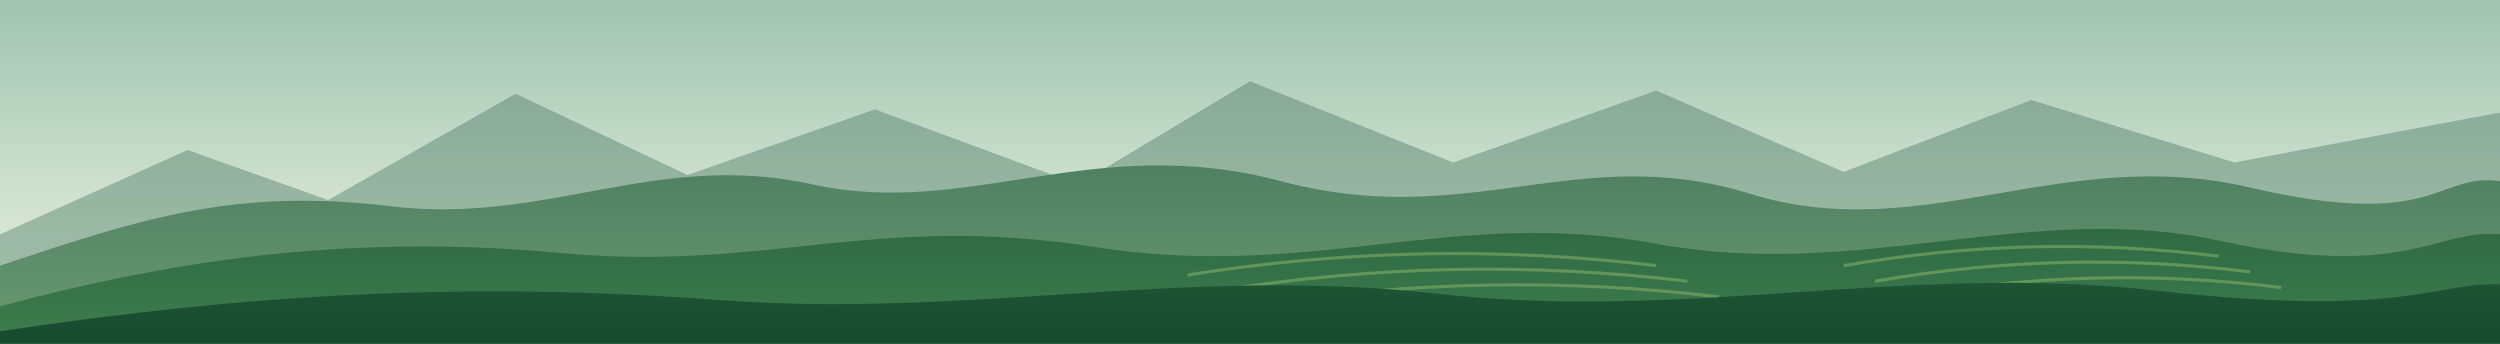
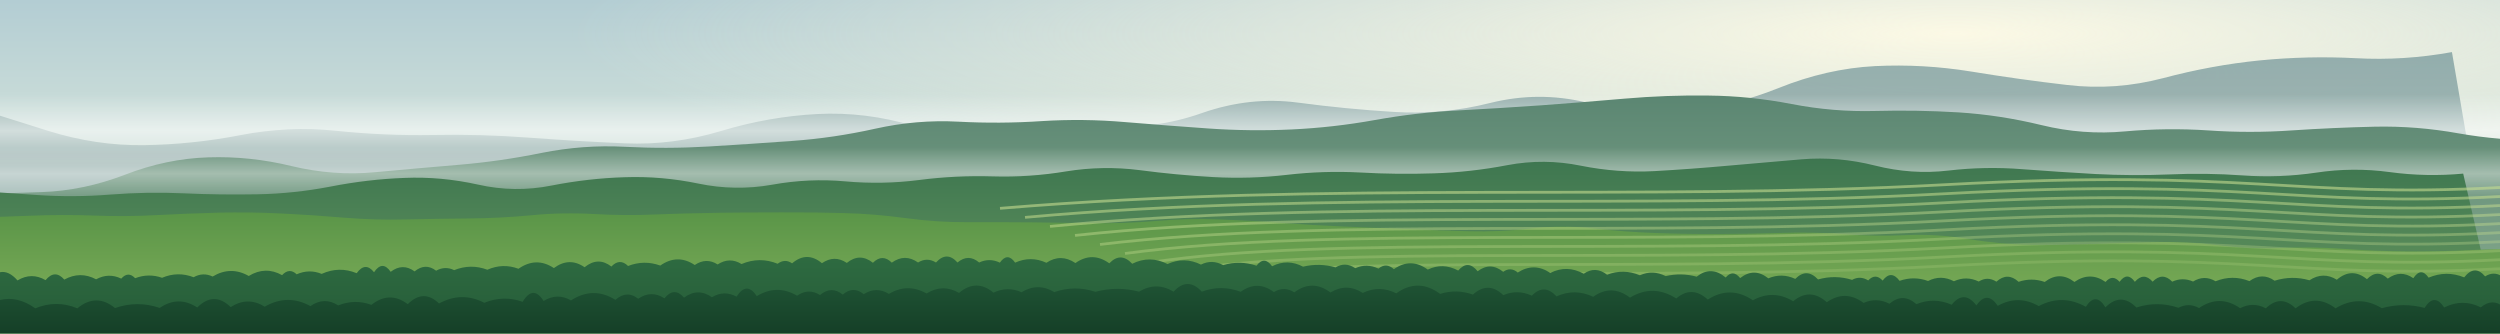
- <svg xmlns="http://www.w3.org/2000/svg" width="1600" height="220" viewBox="0 0 1600 220" preserveAspectRatio="xMaxYMax slice">
+ <svg xmlns="http://www.w3.org/2000/svg" width="1800" height="240" viewBox="0 0 1800 240" preserveAspectRatio="xMaxYMax slice">
  <defs>
    <linearGradient id="troi" x1="0" y1="0" x2="0" y2="1">
-       <stop offset="0" stop-color="#9fc4b0" />
-       <stop offset=".55" stop-color="#cfe0cf" />
-       <stop offset="1" stop-color="#e8efe0" />
+       <stop offset="0" stop-color="#b3cdd3" />
+       <stop offset=".55" stop-color="#d8e6dc" />
+       <stop offset="1" stop-color="#eef3e6" />
    </linearGradient>
-     <linearGradient id="nui1" x1="0" y1="0" x2="0" y2="1">
-       <stop offset="0" stop-color="#7fa391" />
-       <stop offset="1" stop-color="#9dbba5" />
+     <radialGradient id="nang" cx=".78" cy=".1" r=".55">
+       <stop offset="0" stop-color="#fffbe6" stop-opacity=".95" />
+       <stop offset="1" stop-color="#fffbe6" stop-opacity="0" />
+     </radialGradient>
+     <linearGradient id="n1" x1="0" y1="0" x2="0" y2="1">
+       <stop offset="0" stop-color="#8aa6a6" />
+       <stop offset="1" stop-color="#b7cac3" />
    </linearGradient>
-     <linearGradient id="nui2" x1="0" y1="0" x2="0" y2="1">
-       <stop offset="0" stop-color="#4f8062" />
-       <stop offset="1" stop-color="#6b9a72" />
+     <linearGradient id="n2" x1="0" y1="0" x2="0" y2="1">
+       <stop offset="0" stop-color="#5b8672" />
+       <stop offset="1" stop-color="#8db092" />
    </linearGradient>
-     <linearGradient id="nui3" x1="0" y1="0" x2="0" y2="1">
-       <stop offset="0" stop-color="#2f6a45" />
-       <stop offset="1" stop-color="#3f7d4c" />
+     <linearGradient id="n3" x1="0" y1="0" x2="0" y2="1">
+       <stop offset="0" stop-color="#3d7650" />
+       <stop offset="1" stop-color="#6d9b60" />
    </linearGradient>
-     <linearGradient id="nui4" x1="0" y1="0" x2="0" y2="1">
-       <stop offset="0" stop-color="#1e5334" />
-       <stop offset="1" stop-color="#174a2e" />
+     <linearGradient id="n4" x1="0" y1="0" x2="0" y2="1">
+       <stop offset="0" stop-color="#5a9548" />
+       <stop offset="1" stop-color="#86b35c" />
+     </linearGradient>
+     <linearGradient id="r1" x1="0" y1="0" x2="0" y2="1">
+       <stop offset="0" stop-color="#2e6b41" />
+       <stop offset="1" stop-color="#255a37" />
+     </linearGradient>
+     <linearGradient id="r2" x1="0" y1="0" x2="0" y2="1">
+       <stop offset="0" stop-color="#1f5334" />
+       <stop offset="1" stop-color="#153f27" />
+     </linearGradient>
+     <linearGradient id="suong" x1="0" y1="0" x2="0" y2="1">
+       <stop offset="0" stop-color="#fff" stop-opacity="0" />
+       <stop offset=".5" stop-color="#fff" stop-opacity=".55" />
+       <stop offset="1" stop-color="#fff" stop-opacity="0" />
    </linearGradient>
  </defs>
-   <rect width="1600" height="220" fill="url(#troi)" />
-   <path d="M0 150 L120 96 L210 128 L330 60 L440 112 L560 70 L690 118 L800 52 L930 104 L1060 58 L1180 110 L1300 64 L1430 104 L1600 72 V220 H0Z" fill="url(#nui1)" opacity=".85" />
-   <path d="M0 170 C90 140 150 120 250 132 S420 96 520 118 S700 84 820 116 S1010 90 1120 124 S1320 92 1440 120 S1560 110 1600 116 V220 H0Z" fill="url(#nui2)" />
-   <path d="M0 196 C120 164 230 150 360 162 S560 136 700 158 S930 132 1060 156 S1300 128 1420 154 S1560 146 1600 150 V220 H0Z" fill="url(#nui3)" />
-   <g fill="none" stroke="#86b36c" stroke-opacity=".55" stroke-width="2">
-     <path d="M760 176 C860 160 960 158 1060 170" />
-     <path d="M780 186 C880 170 980 168 1080 180" />
-     <path d="M800 196 C900 180 1000 178 1100 190" />
-     <path d="M1180 170 C1260 156 1340 154 1420 164" />
-     <path d="M1200 180 C1280 166 1360 164 1440 174" />
-     <path d="M1220 190 C1300 176 1380 174 1460 184" />
+   <rect width="1800" height="240" fill="url(#troi)" />
+   <rect width="1800" height="240" fill="url(#nang)" />
+   <path d="M0 240 L0 83.3 Q0.0 83.3 34.6 94.2 Q69.2 105.0 103.8 104.5 Q138.5 104.0 173.1 97.3 Q207.7 90.6 242.3 94.2 Q276.9 97.8 311.5 97.2 Q346.2 96.5 380.8 99.1 Q415.4 101.7 450.0 103.2 Q484.6 104.7 519.2 94.3 Q553.8 83.9 588.5 82.1 Q623.1 80.3 657.7 90.6 Q692.3 100.8 726.9 94.0 Q761.5 87.1 796.2 90.3 Q830.8 93.6 865.4 81.4 Q900.0 69.3 934.6 73.9 Q969.2 78.5 1003.8 80.6 Q1038.5 82.8 1073.1 74.1 Q1107.7 65.5 1142.3 73.8 Q1176.9 82.0 1211.5 79.6 Q1246.2 77.2 1280.8 63.3 Q1315.4 49.4 1350.0 47.6 Q1384.6 45.9 1419.2 51.5 Q1453.8 57.2 1488.5 61.2 Q1523.1 65.3 1557.7 56.2 Q1592.3 47.0 1626.9 43.5 Q1661.5 40.1 1696.2 41.9 Q1730.8 43.8 1765.4 37.5 L1800 240 Z" fill="url(#n1)" opacity=".9" />
+   <rect y="68" width="1800" height="52" fill="url(#suong)" />
+   <path d="M0 240 L0 139.3 Q0.0 139.3 30.0 138.3 Q60.0 137.3 90.0 125.8 Q120.0 114.2 150.0 113.3 Q180.0 112.3 210.0 119.6 Q240.0 126.8 270.0 124.0 Q300.0 121.2 330.0 118.7 Q360.0 116.2 390.0 110.1 Q420.0 104.1 450.0 105.7 Q480.0 107.3 510.0 105.5 Q540.0 103.7 570.0 101.5 Q600.0 99.4 630.0 92.7 Q660.0 86.0 690.0 87.6 Q720.0 89.2 750.0 87.2 Q780.0 85.3 810.0 87.9 Q840.0 90.4 870.0 92.5 Q900.0 94.6 930.0 93.2 Q960.0 91.8 990.0 86.4 Q1020.0 81.0 1050.0 79.5 Q1080.0 77.9 1110.0 75.8 Q1140.0 73.6 1170.0 71.0 Q1200.0 68.4 1230.0 68.8 Q1260.0 69.1 1290.0 74.9 Q1320.0 80.7 1350.0 79.9 Q1380.0 79.1 1410.0 80.9 Q1440.0 82.8 1470.0 90.1 Q1500.0 97.4 1530.0 94.6 Q1560.0 91.9 1590.0 93.9 Q1620.0 96.0 1650.0 93.9 Q1680.0 91.9 1710.0 91.2 Q1740.0 90.6 1770.0 96.0 Q1800.0 101.3 1830.0 101.0 L1800 240 Z" fill="url(#n2)" />
+   <rect y="106" width="1800" height="38" fill="url(#suong)" opacity=".7" />
+   <path d="M0 240 L0 138.6 Q0.0 138.6 26.5 140.4 Q52.9 142.2 79.4 140.1 Q105.9 138.0 132.4 139.2 Q158.8 140.4 185.3 139.9 Q211.8 139.4 238.2 134.3 Q264.7 129.1 291.2 128.1 Q317.6 127.0 344.1 132.9 Q370.6 138.9 397.1 133.6 Q423.5 128.4 450.0 127.6 Q476.5 126.7 502.9 132.2 Q529.4 137.7 555.9 133.0 Q582.4 128.2 608.8 130.6 Q635.3 133.0 661.8 129.6 Q688.2 126.2 714.7 127.0 Q741.2 127.8 767.6 123.4 Q794.1 119.1 820.6 122.5 Q847.1 126.0 873.5 127.5 Q900.0 129.0 926.5 125.9 Q952.9 122.8 979.4 124.2 Q1005.9 125.7 1032.4 124.8 Q1058.8 124.0 1085.3 118.9 Q1111.8 113.9 1138.2 119.3 Q1164.7 124.6 1191.2 123.2 Q1217.6 121.7 1244.1 119.3 Q1270.6 116.9 1297.1 114.7 Q1323.5 112.5 1350.0 119.2 Q1376.5 125.9 1402.9 122.8 Q1429.4 119.7 1455.9 121.8 Q1482.4 123.8 1508.8 125.3 Q1535.3 126.7 1561.8 125.6 Q1588.2 124.4 1614.7 126.3 Q1641.2 128.2 1667.6 124.3 Q1694.1 120.3 1720.6 123.9 Q1747.1 127.5 1773.5 125.0 L1800 240 Z" fill="url(#n3)" />
+   <path d="M0 240 L0 156.1 Q0.0 156.1 22.5 155.3 Q45.0 154.4 67.5 155.2 Q90.0 156.1 112.5 154.9 Q135.0 153.7 157.5 153.1 Q180.0 152.6 202.5 153.7 Q225.0 154.8 247.5 156.7 Q270.0 158.6 292.5 158.0 Q315.0 157.5 337.5 157.3 Q360.0 157.1 382.5 155.0 Q405.0 152.8 427.5 154.1 Q450.0 155.4 472.5 154.4 Q495.0 153.5 517.5 153.2 Q540.0 152.9 562.5 152.9 Q585.0 152.8 607.5 153.4 Q630.0 154.0 652.5 157.1 Q675.0 160.1 697.5 160.0 Q720.0 159.9 742.5 160.1 Q765.0 160.4 787.5 160.7 Q810.0 161.0 832.5 159.1 Q855.0 157.1 877.5 158.0 Q900.0 158.8 922.5 160.5 Q945.0 162.2 967.5 163.1 Q990.0 163.9 1012.5 164.9 Q1035.0 165.9 1057.5 166.5 Q1080.0 167.1 1102.5 164.5 Q1125.0 161.9 1147.5 164.5 Q1170.0 167.0 1192.5 167.8 Q1215.0 168.6 1237.5 168.5 Q1260.0 168.4 1282.5 167.7 Q1305.0 166.9 1327.5 168.6 Q1350.0 170.3 1372.5 169.3 Q1395.0 168.3 1417.5 172.1 Q1440.0 175.9 1462.5 176.2 Q1485.0 176.4 1507.5 175.6 Q1530.0 174.9 1552.5 174.3 Q1575.0 173.8 1597.5 176.6 Q1620.0 179.4 1642.5 178.5 Q1665.0 177.6 1687.5 179.2 Q1710.0 180.8 1732.5 181.0 Q1755.0 181.2 1777.5 180.1 Q1800.0 179.1 1822.5 179.0 L1800 240 Z" fill="url(#n4)" />
+   <g>
+     <path d="M720 150.0 C960 130.0 1180 145.0 1400 133.0 S1650 143.0 1800 135.0" stroke="#c4dc8f" stroke-opacity="0.60" stroke-width="2" fill="none" />
+     <path d="M738 156.5 C960 136.5 1180 151.5 1400 139.5 S1650 149.5 1800 141.5" stroke="#c4dc8f" stroke-opacity="0.55" stroke-width="2" fill="none" />
+     <path d="M756 163.0 C960 143.0 1180 158.0 1400 146.0 S1650 156.0 1800 148.0" stroke="#c4dc8f" stroke-opacity="0.51" stroke-width="2" fill="none" />
+     <path d="M774 169.5 C960 149.5 1180 164.5 1400 152.5 S1650 162.5 1800 154.5" stroke="#c4dc8f" stroke-opacity="0.46" stroke-width="2" fill="none" />
+     <path d="M792 176.0 C960 156.0 1180 171.0 1400 159.0 S1650 169.0 1800 161.0" stroke="#c4dc8f" stroke-opacity="0.42" stroke-width="2" fill="none" />
+     <path d="M810 182.5 C960 162.5 1180 177.5 1400 165.5 S1650 175.5 1800 167.5" stroke="#c4dc8f" stroke-opacity="0.38" stroke-width="2" fill="none" />
+     <path d="M828 189.0 C960 169.0 1180 184.0 1400 172.0 S1650 182.0 1800 174.0" stroke="#c4dc8f" stroke-opacity="0.33" stroke-width="2" fill="none" />
+     <path d="M846 195.5 C960 175.5 1180 190.5 1400 178.5 S1650 188.5 1800 180.5" stroke="#c4dc8f" stroke-opacity="0.28" stroke-width="2" fill="none" />
+     <path d="M864 202.0 C960 182.0 1180 197.0 1400 185.0 S1650 195.0 1800 187.0" stroke="#c4dc8f" stroke-opacity="0.24" stroke-width="2" fill="none" />
+     <path d="M882 208.5 C960 188.5 1180 203.5 1400 191.5 S1650 201.5 1800 193.5" stroke="#c4dc8f" stroke-opacity="0.20" stroke-width="2" fill="none" />
  </g>
-   <path d="M0 212 C160 188 300 180 460 192 S760 170 920 188 S1220 168 1380 186 S1560 180 1600 182 V220 H0Z" fill="url(#nui4)" />
+   <path d="M0 240 L0 196.0 Q6.3 194.7 12.6 201.9 Q22.7 195.8 32.8 201.7 Q39.5 193.6 46.3 201.3 Q57.7 195.0 69.2 201.1 Q78.2 196.2 87.3 200.6 Q92.3 195.0 97.3 200.3 Q107.0 196.6 116.7 200.0 Q128.0 195.2 139.4 199.6 Q146.2 195.8 153.1 199.1 Q166.1 191.3 179.1 198.7 Q191.1 191.4 203.1 198.1 Q208.3 192.5 213.6 197.5 Q222.6 193.5 231.6 197.2 Q244.2 191.5 256.8 196.7 Q263.0 188.1 269.3 196.0 Q275.3 187.1 281.3 195.7 Q289.9 189.1 298.5 195.4 Q306.3 189.0 314.0 194.9 Q320.5 191.3 327.0 194.5 Q338.9 189.7 350.9 194.2 Q362.1 189.3 373.3 193.5 Q386.1 184.6 398.8 193.0 Q409.9 184.8 420.9 192.4 Q430.6 184.5 440.2 191.9 Q446.2 185.6 452.2 191.5 Q463.8 187.0 475.4 191.2 Q487.8 182.5 500.2 190.8 Q508.5 185.2 516.7 190.4 Q525.3 184.8 533.9 190.1 Q546.9 184.6 559.9 189.9 Q565.1 186.0 570.3 189.6 Q581.0 180.5 591.8 189.5 Q600.8 183.3 609.7 189.3 Q619.1 181.7 628.5 189.2 Q635.3 182.4 642.1 189.1 Q651.5 182.3 661.0 189.0 Q667.4 185.0 673.9 189.0 Q681.7 180.4 689.4 189.0 Q697.2 182.4 705.0 189.0 Q712.4 185.5 719.9 189.1 Q725.4 181.3 730.9 189.1 Q742.2 184.0 753.4 189.2 Q763.8 182.3 774.3 189.4 Q786.5 180.8 798.7 189.6 Q806.9 181.0 815.2 189.9 Q827.9 183.6 840.6 190.1 Q852.7 184.6 864.7 190.5 Q872.7 186.5 880.7 190.9 Q892.7 187.3 904.7 191.3 Q910.3 183.9 915.9 191.7 Q927.0 186.1 938.2 192.0 Q949.9 189.2 961.6 192.5 Q968.7 188.3 975.8 193.1 Q984.1 189.4 992.5 193.4 Q998.0 188.8 1003.6 193.8 Q1015.8 185.2 1028.0 194.1 Q1038.9 188.9 1049.9 194.8 Q1056.9 186.6 1063.9 195.3 Q1073.1 188.3 1082.3 195.7 Q1087.6 191.9 1092.8 196.2 Q1104.5 188.7 1116.2 196.5 Q1128.3 190.5 1140.3 197.1 Q1148.7 191.3 1157.1 197.8 Q1168.9 193.3 1180.7 198.2 Q1190.0 194.1 1199.3 198.8 Q1210.4 196.2 1221.6 199.2 Q1232.0 191.0 1242.5 199.8 Q1247.7 193.7 1252.9 200.2 Q1263.1 192.3 1273.2 200.4 Q1282.9 196.3 1292.6 200.8 Q1300.8 192.5 1309.0 201.2 Q1321.3 197.7 1333.5 201.5 Q1339.3 198.3 1345.1 201.9 Q1350.3 196.4 1355.5 202.0 Q1361.6 194.0 1367.7 202.2 Q1378.0 198.6 1388.2 202.3 Q1397.5 197.6 1406.8 202.5 Q1415.8 198.4 1424.7 202.7 Q1431.0 198.7 1437.4 202.8 Q1445.4 195.6 1453.4 202.9 Q1462.8 199.7 1472.2 203.0 Q1482.9 194.8 1493.6 203.0 Q1504.8 195.2 1516.0 203.0 Q1521.0 197.2 1526.1 202.9 Q1531.6 195.3 1537.1 202.9 Q1543.5 195.6 1549.9 202.8 Q1557.0 195.6 1564.0 202.8 Q1571.5 199.4 1579.0 202.7 Q1587.1 197.7 1595.2 202.5 Q1607.4 197.6 1619.6 202.4 Q1628.7 195.8 1637.7 202.1 Q1650.3 198.2 1662.8 201.8 Q1672.7 195.3 1682.5 201.4 Q1693.3 192.2 1704.2 201.0 Q1711.7 193.4 1719.2 200.6 Q1728.4 193.9 1737.6 200.3 Q1743.1 192.0 1748.6 199.9 Q1761.4 194.5 1774.2 199.7 Q1781.8 190.1 1789.3 199.0 Q1795.2 195.2 1801.1 198.7 L1800 240 Z" fill="url(#r1)" />
+   <path d="M0 240 L0 216.0 Q12.7 212.9 25.4 222.0 Q40.6 215.7 55.7 222.0 Q69.3 210.7 82.8 221.8 Q98.9 216.2 115.0 221.7 Q128.5 212.5 142.0 221.4 Q154.0 209.4 166.1 221.1 Q178.3 213.2 190.6 220.8 Q207.1 211.3 223.5 220.4 Q233.5 213.4 243.5 219.9 Q255.5 215.1 267.4 219.5 Q280.5 209.1 293.6 219.0 Q304.9 207.7 316.1 218.5 Q332.4 209.6 348.7 218.0 Q362.5 212.4 376.3 217.3 Q383.9 204.8 391.4 216.7 Q401.3 210.6 411.1 216.3 Q427.1 205.9 443.1 215.9 Q451.3 208.6 459.5 215.1 Q468.9 208.6 478.4 214.8 Q485.4 206.1 492.5 214.3 Q502.5 206.9 512.6 214.0 Q521.4 208.7 530.3 213.6 Q537.6 202.2 544.9 213.2 Q559.4 204.4 573.9 212.9 Q582.1 207.2 590.4 212.4 Q598.6 205.5 606.8 212.1 Q614.3 205.6 621.9 211.8 Q630.9 206.0 640.0 211.6 Q653.5 203.6 667.1 211.3 Q678.8 204.1 690.5 210.9 Q702.9 200.4 715.3 210.7 Q725.4 205.9 735.5 210.4 Q747.3 203.2 759.1 210.3 Q773.9 205.2 788.7 210.1 Q804.4 205.9 820.1 210.0 Q832.6 202.5 845.0 210.0 Q855.1 198.9 865.3 210.0 Q879.3 204.8 893.3 210.1 Q905.3 201.4 917.2 210.3 Q924.6 205.8 931.9 210.5 Q944.9 200.8 957.9 210.6 Q969.6 203.5 981.2 210.9 Q993.3 205.1 1005.3 211.2 Q1021.1 199.9 1036.9 211.6 Q1048.7 207.9 1060.5 212.1 Q1071.5 202.1 1082.4 212.5 Q1092.7 208.1 1102.9 212.9 Q1111.8 203.7 1120.7 213.4 Q1133.9 207.4 1147.1 213.7 Q1160.3 204.2 1173.6 214.3 Q1190.2 204.2 1206.9 214.9 Q1218.2 205.2 1229.6 215.7 Q1245.8 205.2 1262.1 216.2 Q1276.6 208.2 1291.1 216.9 Q1303.2 206.8 1315.3 217.6 Q1328.6 208.3 1341.8 218.1 Q1351.1 213.9 1360.4 218.7 Q1370.1 210.4 1379.8 219.0 Q1392.5 213.8 1405.2 219.4 Q1414.1 208.3 1423.0 219.9 Q1430.7 208.8 1438.4 220.2 Q1453.2 211.9 1467.9 220.4 Q1484.8 211.4 1501.8 220.9 Q1508.9 209.8 1515.9 221.3 Q1527.1 210.1 1538.2 221.4 Q1553.3 216.5 1568.5 221.6 Q1575.9 217.7 1583.3 221.8 Q1598.1 211.6 1612.9 221.9 Q1622.2 217.1 1631.4 222.0 Q1642.1 211.6 1652.8 222.0 Q1667.2 211.0 1681.6 222.0 Q1698.3 211.8 1714.9 221.9 Q1730.3 217.6 1745.7 221.7 Q1752.7 210.5 1759.8 221.4 Q1773.0 214.7 1786.2 221.3 Q1794.4 214.3 1802.7 221.0 L1800 240 Z" fill="url(#r2)" />
</svg>
